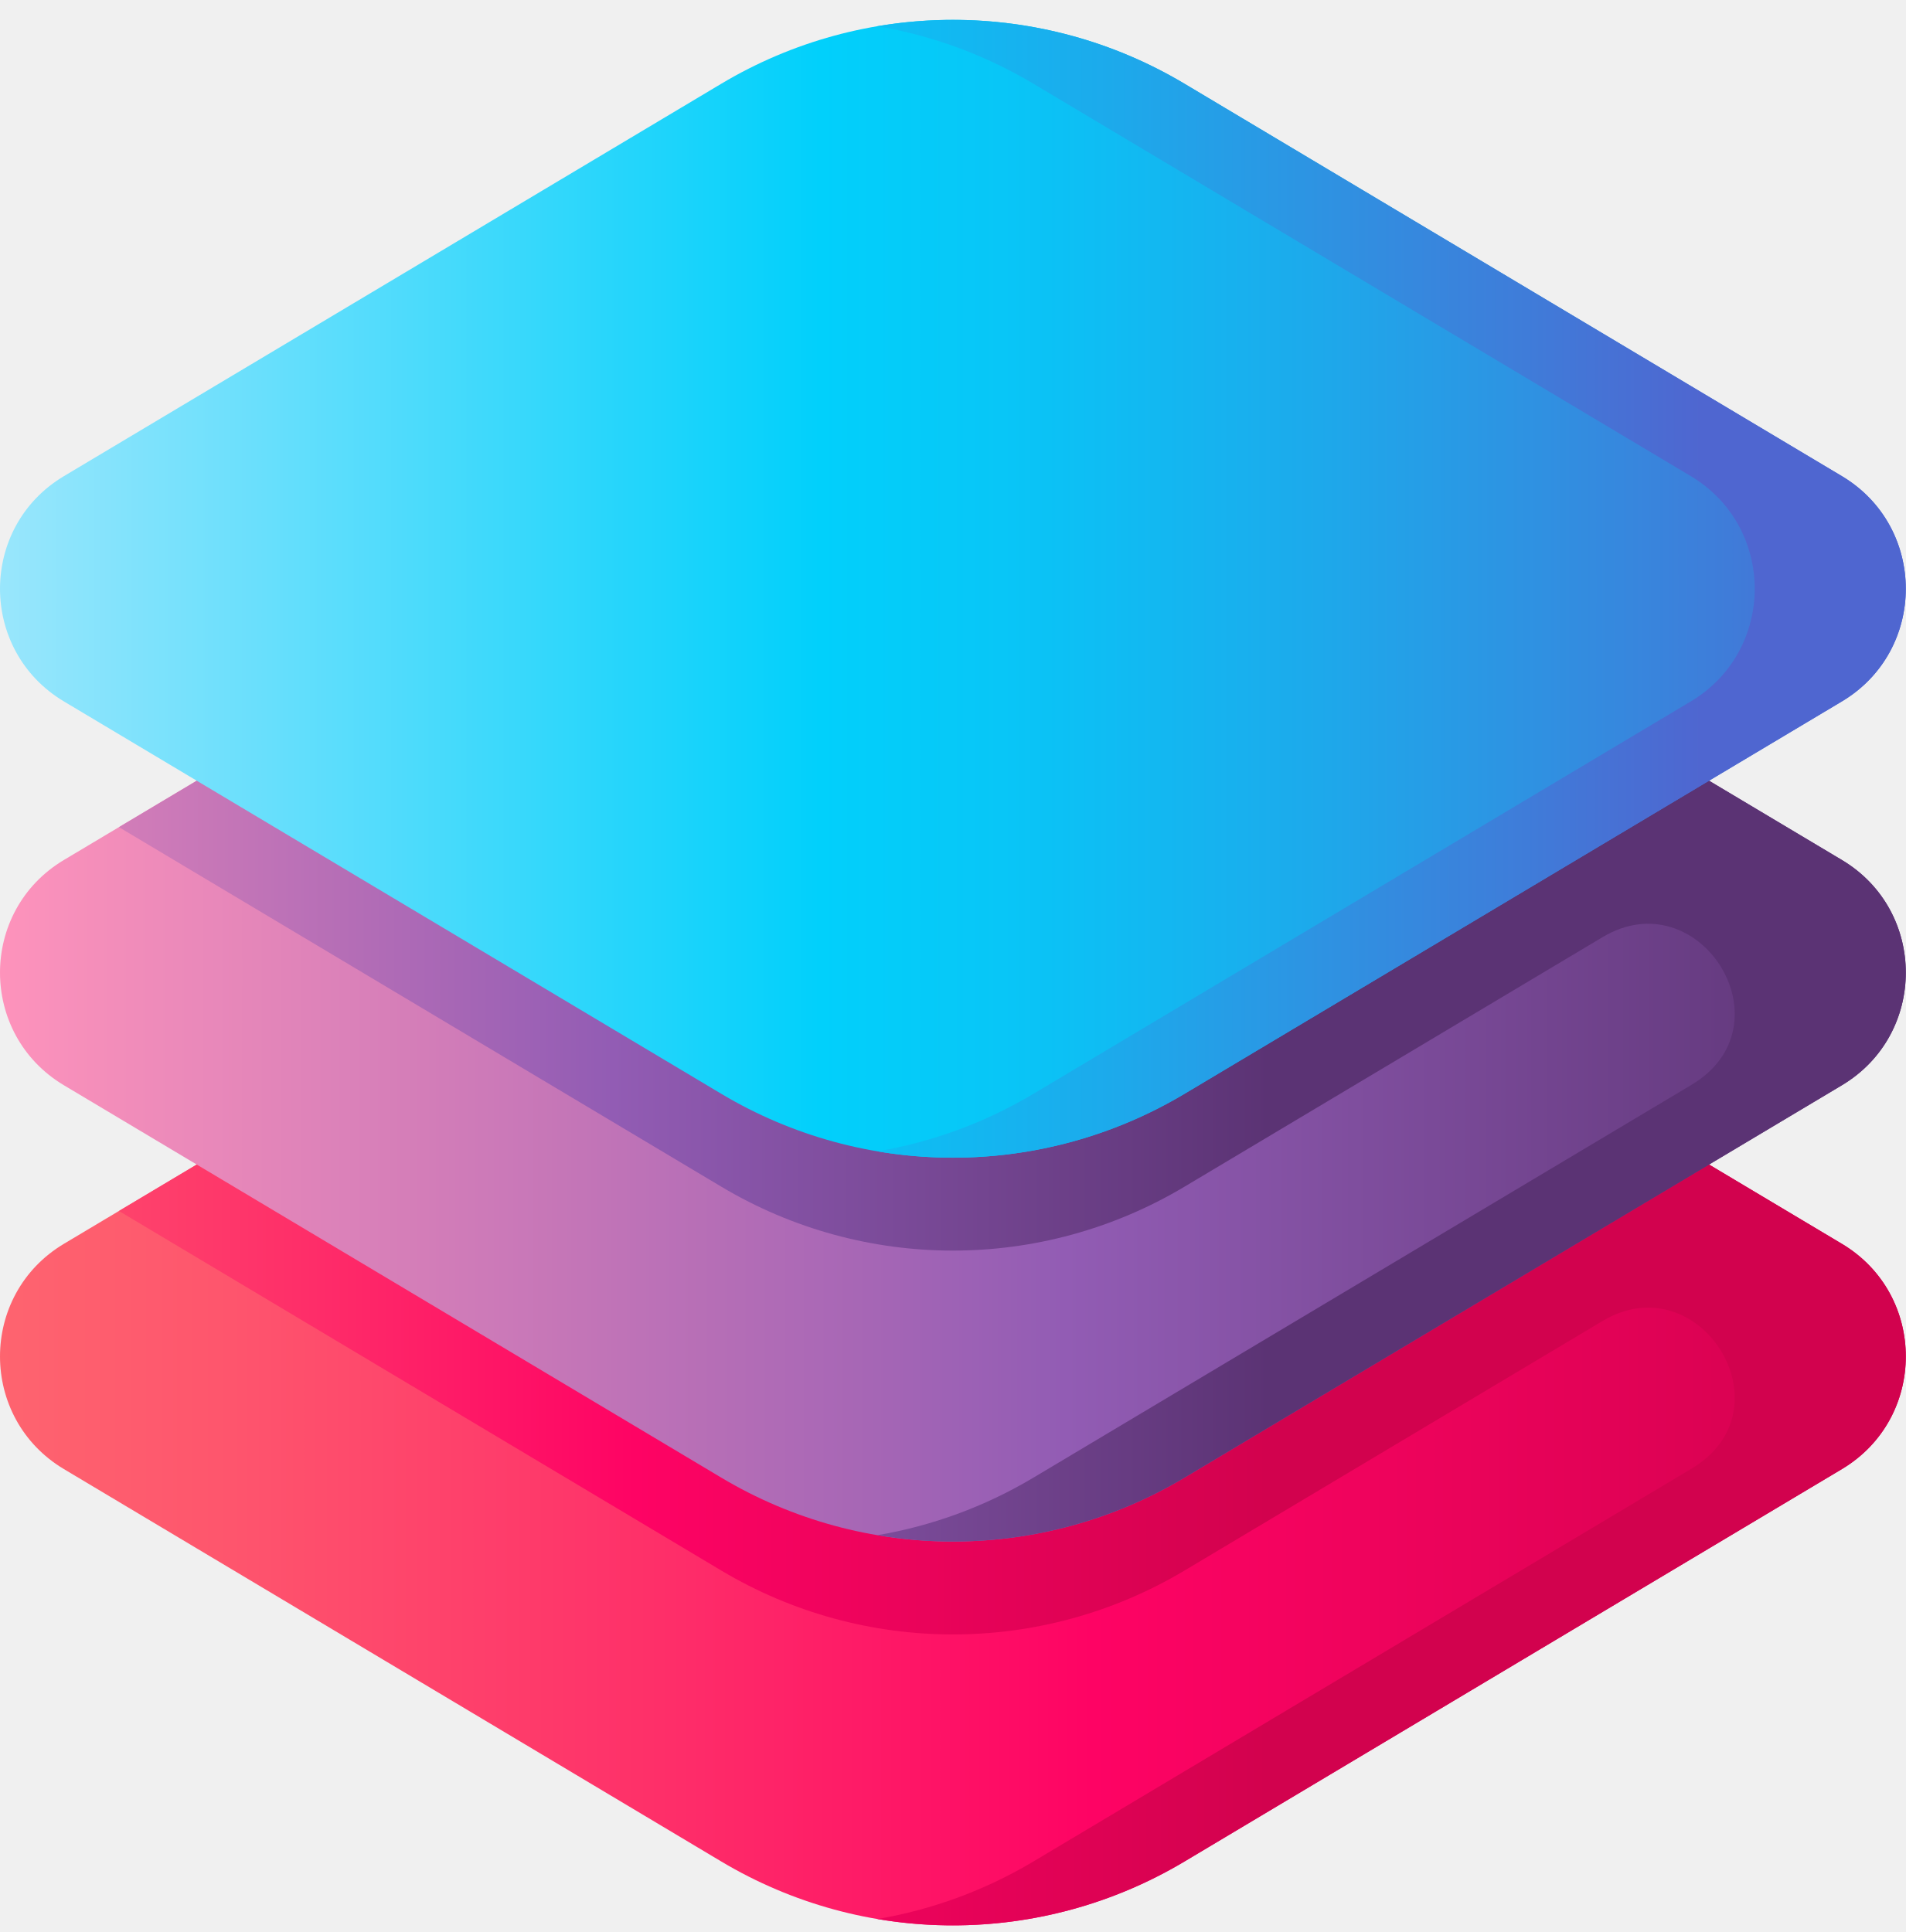
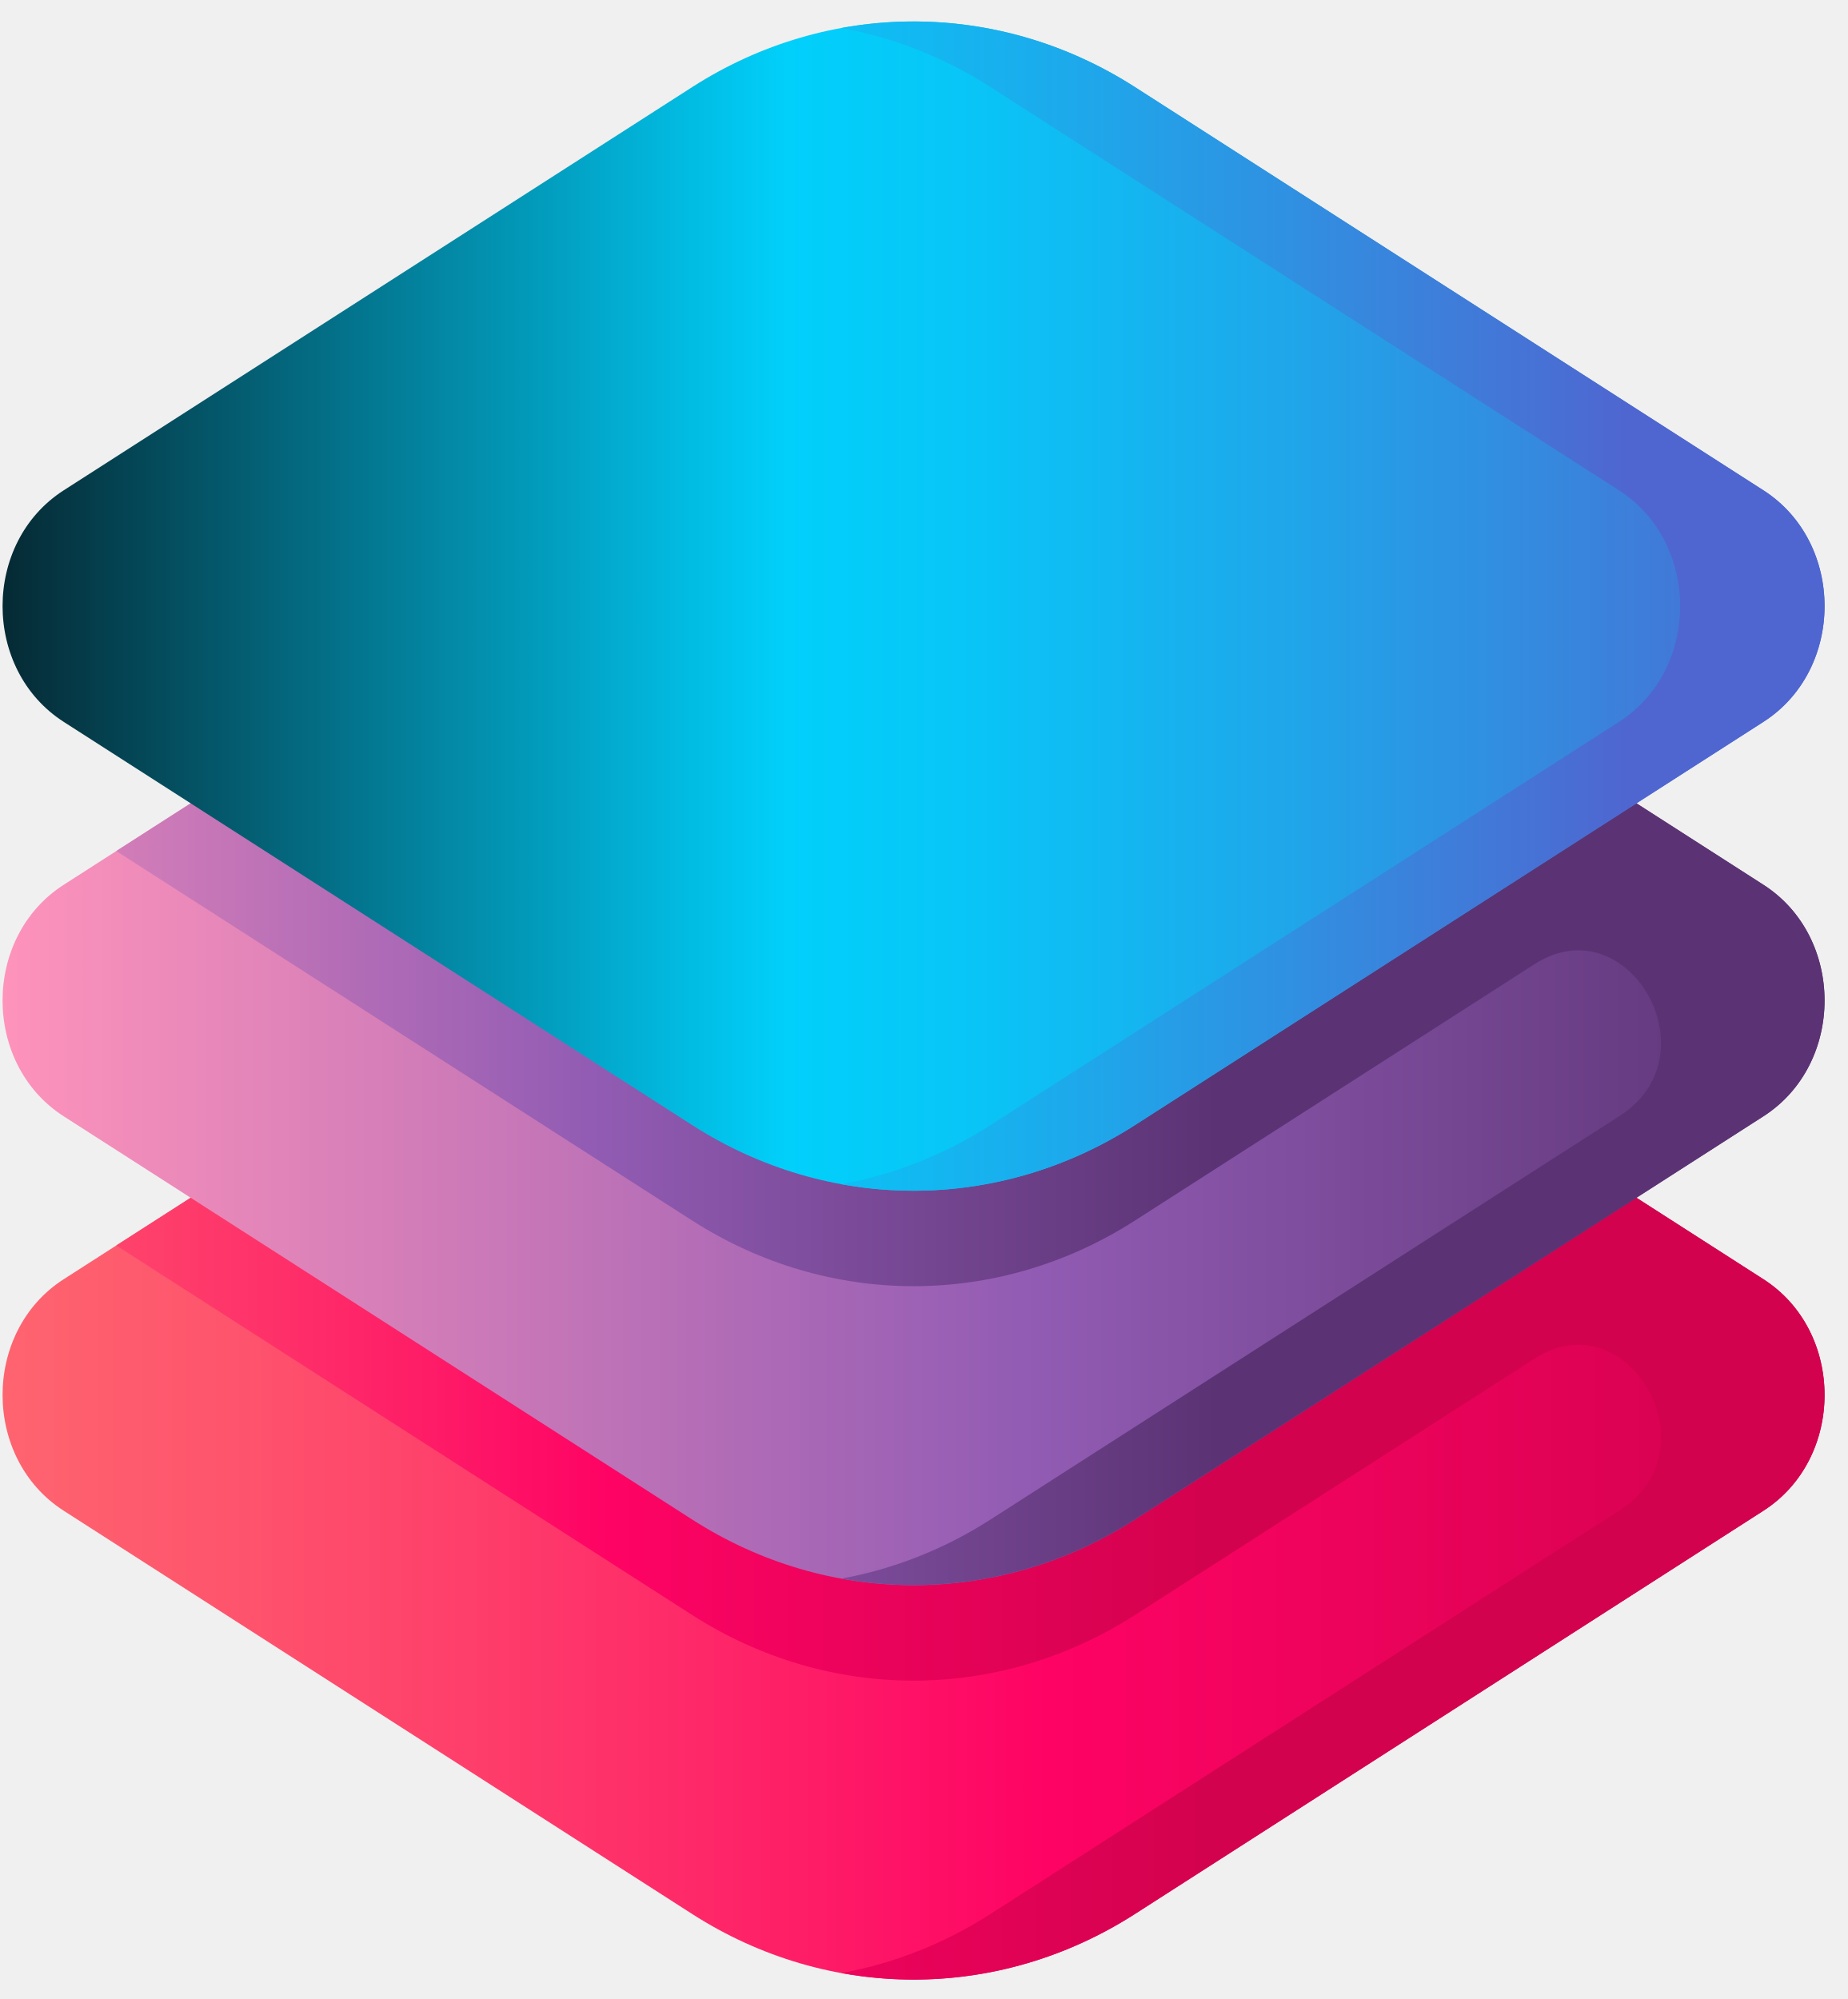
- <svg xmlns="http://www.w3.org/2000/svg" width="72" height="73" viewBox="0 0 72 73" fill="none">
-   <g clip-path="url(#clip0_37_67)">
-     <path d="M27.253 32.169L2.416 46.996C-0.805 48.92 -0.805 53.587 2.416 55.51L27.253 70.338C32.641 73.554 39.359 73.554 44.747 70.338L69.583 55.51C72.805 53.587 72.805 48.92 69.583 46.996L44.747 32.169C39.359 28.953 32.641 28.953 27.253 32.169Z" fill="url(#paint0_linear_37_67)" />
-     <path d="M69.583 55.511L44.747 70.337C41.262 72.419 37.148 73.189 33.145 72.51C35.194 72.162 37.194 71.438 39.039 70.337L63.875 55.511C63.937 55.474 63.998 55.436 64.057 55.397C67.581 53.091 64.163 47.752 60.547 49.911L44.747 59.344C39.358 62.561 32.641 62.561 27.253 59.344L4.494 45.757L27.253 32.169C29.065 31.086 31.063 30.349 33.145 29.996C37.084 29.33 41.202 30.054 44.747 32.169L67.506 45.757L69.583 46.996C72.806 48.919 72.806 53.586 69.583 55.511Z" fill="url(#paint1_linear_37_67)" />
-     <path d="M27.253 17.666L2.416 32.493C-0.805 34.416 -0.805 39.084 2.416 41.007L27.253 55.834C32.641 59.051 39.359 59.051 44.747 55.834L69.583 41.007C72.805 39.083 72.805 34.416 69.583 32.493L44.747 17.666C39.359 14.449 32.641 14.449 27.253 17.666Z" fill="url(#paint2_linear_37_67)" />
-     <path d="M69.583 41.008L44.747 55.834C41.262 57.916 37.148 58.686 33.145 58.007C35.194 57.659 37.194 56.935 39.039 55.834L63.875 41.008C63.937 40.971 63.998 40.933 64.057 40.894C67.581 38.587 64.163 33.249 60.547 35.408L44.747 44.84C39.358 48.058 32.641 48.058 27.253 44.84L4.494 31.254L27.253 17.666C29.065 16.582 31.063 15.846 33.145 15.493C37.084 14.826 41.202 15.551 44.747 17.666L67.506 31.254L69.583 32.493C72.806 34.416 72.806 39.083 69.583 41.008Z" fill="url(#paint3_linear_37_67)" />
-     <path d="M27.253 3.162L2.416 17.99C-0.805 19.913 -0.805 24.58 2.416 26.504L27.253 41.331C32.641 44.547 39.359 44.547 44.747 41.331L69.583 26.504C72.805 24.58 72.805 19.913 69.583 17.99L44.747 3.162C39.359 -0.054 32.641 -0.054 27.253 3.162Z" fill="url(#paint4_linear_37_67)" />
-     <path d="M69.583 17.989L44.747 3.162C41.203 1.047 37.084 0.323 33.146 0.991C35.228 1.343 37.226 2.08 39.039 3.162L63.875 17.989C67.097 19.913 67.097 24.58 63.875 26.504L39.039 41.331C37.226 42.413 35.228 43.15 33.146 43.503C37.084 44.17 41.203 43.446 44.747 41.331L69.583 26.504C72.805 24.58 72.805 19.913 69.583 17.989Z" fill="url(#paint5_linear_37_67)" />
-   </g>
+ <svg xmlns="http://www.w3.org/2000/svg" width="73" height="79" viewBox="0 0 73 79" fill="none">
+   <path d="M27.354 34.617L2.518 50.554C-0.704 52.621 -0.704 57.637 2.518 59.704L27.354 75.641C32.742 79.098 39.461 79.098 44.849 75.641L69.685 59.704C72.907 57.637 72.907 52.621 69.685 50.554L44.849 34.617C39.461 31.16 32.742 31.16 27.354 34.617Z" fill="url(#paint0_linear_25_1032)" />
+   <path d="M69.684 59.705L44.849 75.64C41.363 77.877 37.249 78.706 33.247 77.975C35.295 77.602 37.296 76.824 39.141 75.64L63.977 59.705C64.038 59.665 64.099 59.624 64.159 59.583C67.682 57.104 64.265 51.366 60.649 53.687L44.849 63.825C39.46 67.282 32.743 67.282 27.354 63.825L4.595 49.221L27.354 34.617C29.167 33.453 31.165 32.661 33.247 32.282C37.186 31.566 41.304 32.344 44.849 34.617L67.608 49.221L69.684 50.554C72.907 52.62 72.907 57.637 69.684 59.705Z" fill="url(#paint1_linear_25_1032)" />
+   <path d="M27.354 19.029L2.518 34.966C-0.704 37.033 -0.704 42.049 2.518 44.116L27.354 60.052C32.742 63.51 39.461 63.51 44.848 60.052L69.685 44.116C72.907 42.049 72.907 37.033 69.685 34.965L44.849 19.029C39.461 15.572 32.742 15.572 27.354 19.029Z" fill="url(#paint2_linear_25_1032)" />
+   <path d="M69.684 44.117L44.849 60.052C41.363 62.289 37.249 63.117 33.247 62.387C35.295 62.014 37.296 61.236 39.141 60.052L63.977 44.117C64.038 44.077 64.099 44.036 64.159 43.995C67.682 41.516 64.265 35.778 60.649 38.099L44.849 48.236C39.46 51.694 32.743 51.694 27.354 48.236L4.595 33.633L27.354 19.029C29.167 17.865 31.165 17.073 33.247 16.694C37.186 15.978 41.304 16.756 44.849 19.029L67.608 33.633L69.684 34.966C72.907 37.032 72.907 42.049 69.684 44.117Z" fill="url(#paint3_linear_25_1032)" />
+   <path d="M27.354 3.441L2.518 19.377C-0.704 21.445 -0.704 26.461 2.518 28.528L27.354 44.464C32.742 47.922 39.461 47.922 44.849 44.464L69.685 28.528C72.907 26.461 72.907 21.445 69.685 19.377L44.849 3.441C39.461 -0.016 32.742 -0.016 27.354 3.441Z" fill="url(#paint4_linear_25_1032)" />
+   <path d="M69.685 19.377L44.849 3.441C41.305 1.167 37.185 0.39 33.248 1.107C35.33 1.486 37.328 2.278 39.141 3.441L63.977 19.377C67.199 21.445 67.199 26.461 63.977 28.528L39.141 44.464C37.328 45.628 35.33 46.42 33.248 46.799C37.185 47.516 41.305 46.738 44.849 44.464L69.685 28.528C72.907 26.461 72.907 21.445 69.685 19.377Z" fill="url(#paint5_linear_25_1032)" />
  <defs>
-     <linearGradient id="paint0_linear_37_67" x1="-7.0588e-05" y1="51.253" x2="72" y2="51.253" gradientUnits="userSpaceOnUse">
+     <linearGradient id="paint0_linear_25_1032" x1="0.101" y1="55.129" x2="72.101" y2="55.129" gradientUnits="userSpaceOnUse">
      <stop stop-color="#FE646F" />
      <stop offset="0.121" stop-color="#FE556D" />
      <stop offset="0.352" stop-color="#FE2E69" />
      <stop offset="0.573" stop-color="#FE0364" />
      <stop offset="1" stop-color="#D2024E" />
    </linearGradient>
-     <linearGradient id="paint1_linear_37_67" x1="-8.244" y1="51.253" x2="47.951" y2="51.253" gradientUnits="userSpaceOnUse">
+     <linearGradient id="paint1_linear_25_1032" x1="-8.142" y1="55.129" x2="48.052" y2="55.129" gradientUnits="userSpaceOnUse">
      <stop stop-color="#FE646F" />
      <stop offset="0.121" stop-color="#FE556D" />
      <stop offset="0.352" stop-color="#FE2E69" />
      <stop offset="0.573" stop-color="#FE0364" />
      <stop offset="1" stop-color="#D2024E" />
    </linearGradient>
-     <linearGradient id="paint2_linear_37_67" x1="-7.0588e-05" y1="36.75" x2="72" y2="36.75" gradientUnits="userSpaceOnUse">
+     <linearGradient id="paint2_linear_25_1032" x1="0.101" y1="39.541" x2="72.101" y2="39.541" gradientUnits="userSpaceOnUse">
      <stop stop-color="#FE93BB" />
      <stop offset="0.559" stop-color="#925CB4" />
      <stop offset="1" stop-color="#5B3374" />
    </linearGradient>
-     <linearGradient id="paint3_linear_37_67" x1="-8.244" y1="36.75" x2="47.951" y2="36.75" gradientUnits="userSpaceOnUse">
+     <linearGradient id="paint3_linear_25_1032" x1="-8.142" y1="39.541" x2="48.052" y2="39.541" gradientUnits="userSpaceOnUse">
      <stop stop-color="#FE93BB" />
      <stop offset="0.559" stop-color="#925CB4" />
      <stop offset="1" stop-color="#5B3374" />
    </linearGradient>
-     <linearGradient id="paint4_linear_37_67" x1="-7.0588e-05" y1="22.247" x2="72" y2="22.247" gradientUnits="userSpaceOnUse">
+     <linearGradient id="paint4_linear_25_1032" x1="0.101" y1="23.953" x2="72.101" y2="23.953" gradientUnits="userSpaceOnUse">
+       <stop stop-color="#052A34" />
+       <stop offset="0.43" stop-color="#01D0FB" />
+       <stop offset="0.526" stop-color="#08C6F7" />
+       <stop offset="0.692" stop-color="#1DA9EB" />
+       <stop offset="0.907" stop-color="#3F7CD9" />
+       <stop offset="1" stop-color="#4F66D0" />
+     </linearGradient>
+     <linearGradient id="paint5_linear_25_1032" x1="-7.083" y1="23.953" x2="64.408" y2="23.953" gradientUnits="userSpaceOnUse">
      <stop stop-color="#99E6FC" />
      <stop offset="0.43" stop-color="#01D0FB" />
      <stop offset="0.526" stop-color="#08C6F7" />
      <stop offset="0.692" stop-color="#1DA9EB" />
      <stop offset="0.907" stop-color="#3F7CD9" />
      <stop offset="1" stop-color="#4F66D0" />
    </linearGradient>
-     <linearGradient id="paint5_linear_37_67" x1="-7.185" y1="22.247" x2="64.306" y2="22.247" gradientUnits="userSpaceOnUse">
-       <stop stop-color="#99E6FC" />
-       <stop offset="0.43" stop-color="#01D0FB" />
-       <stop offset="0.526" stop-color="#08C6F7" />
-       <stop offset="0.692" stop-color="#1DA9EB" />
-       <stop offset="0.907" stop-color="#3F7CD9" />
-       <stop offset="1" stop-color="#4F66D0" />
-     </linearGradient>
-     <clipPath id="clip0_37_67">
-       <rect width="72" height="72" fill="white" transform="translate(0 0.75)" />
-     </clipPath>
  </defs>
</svg>
